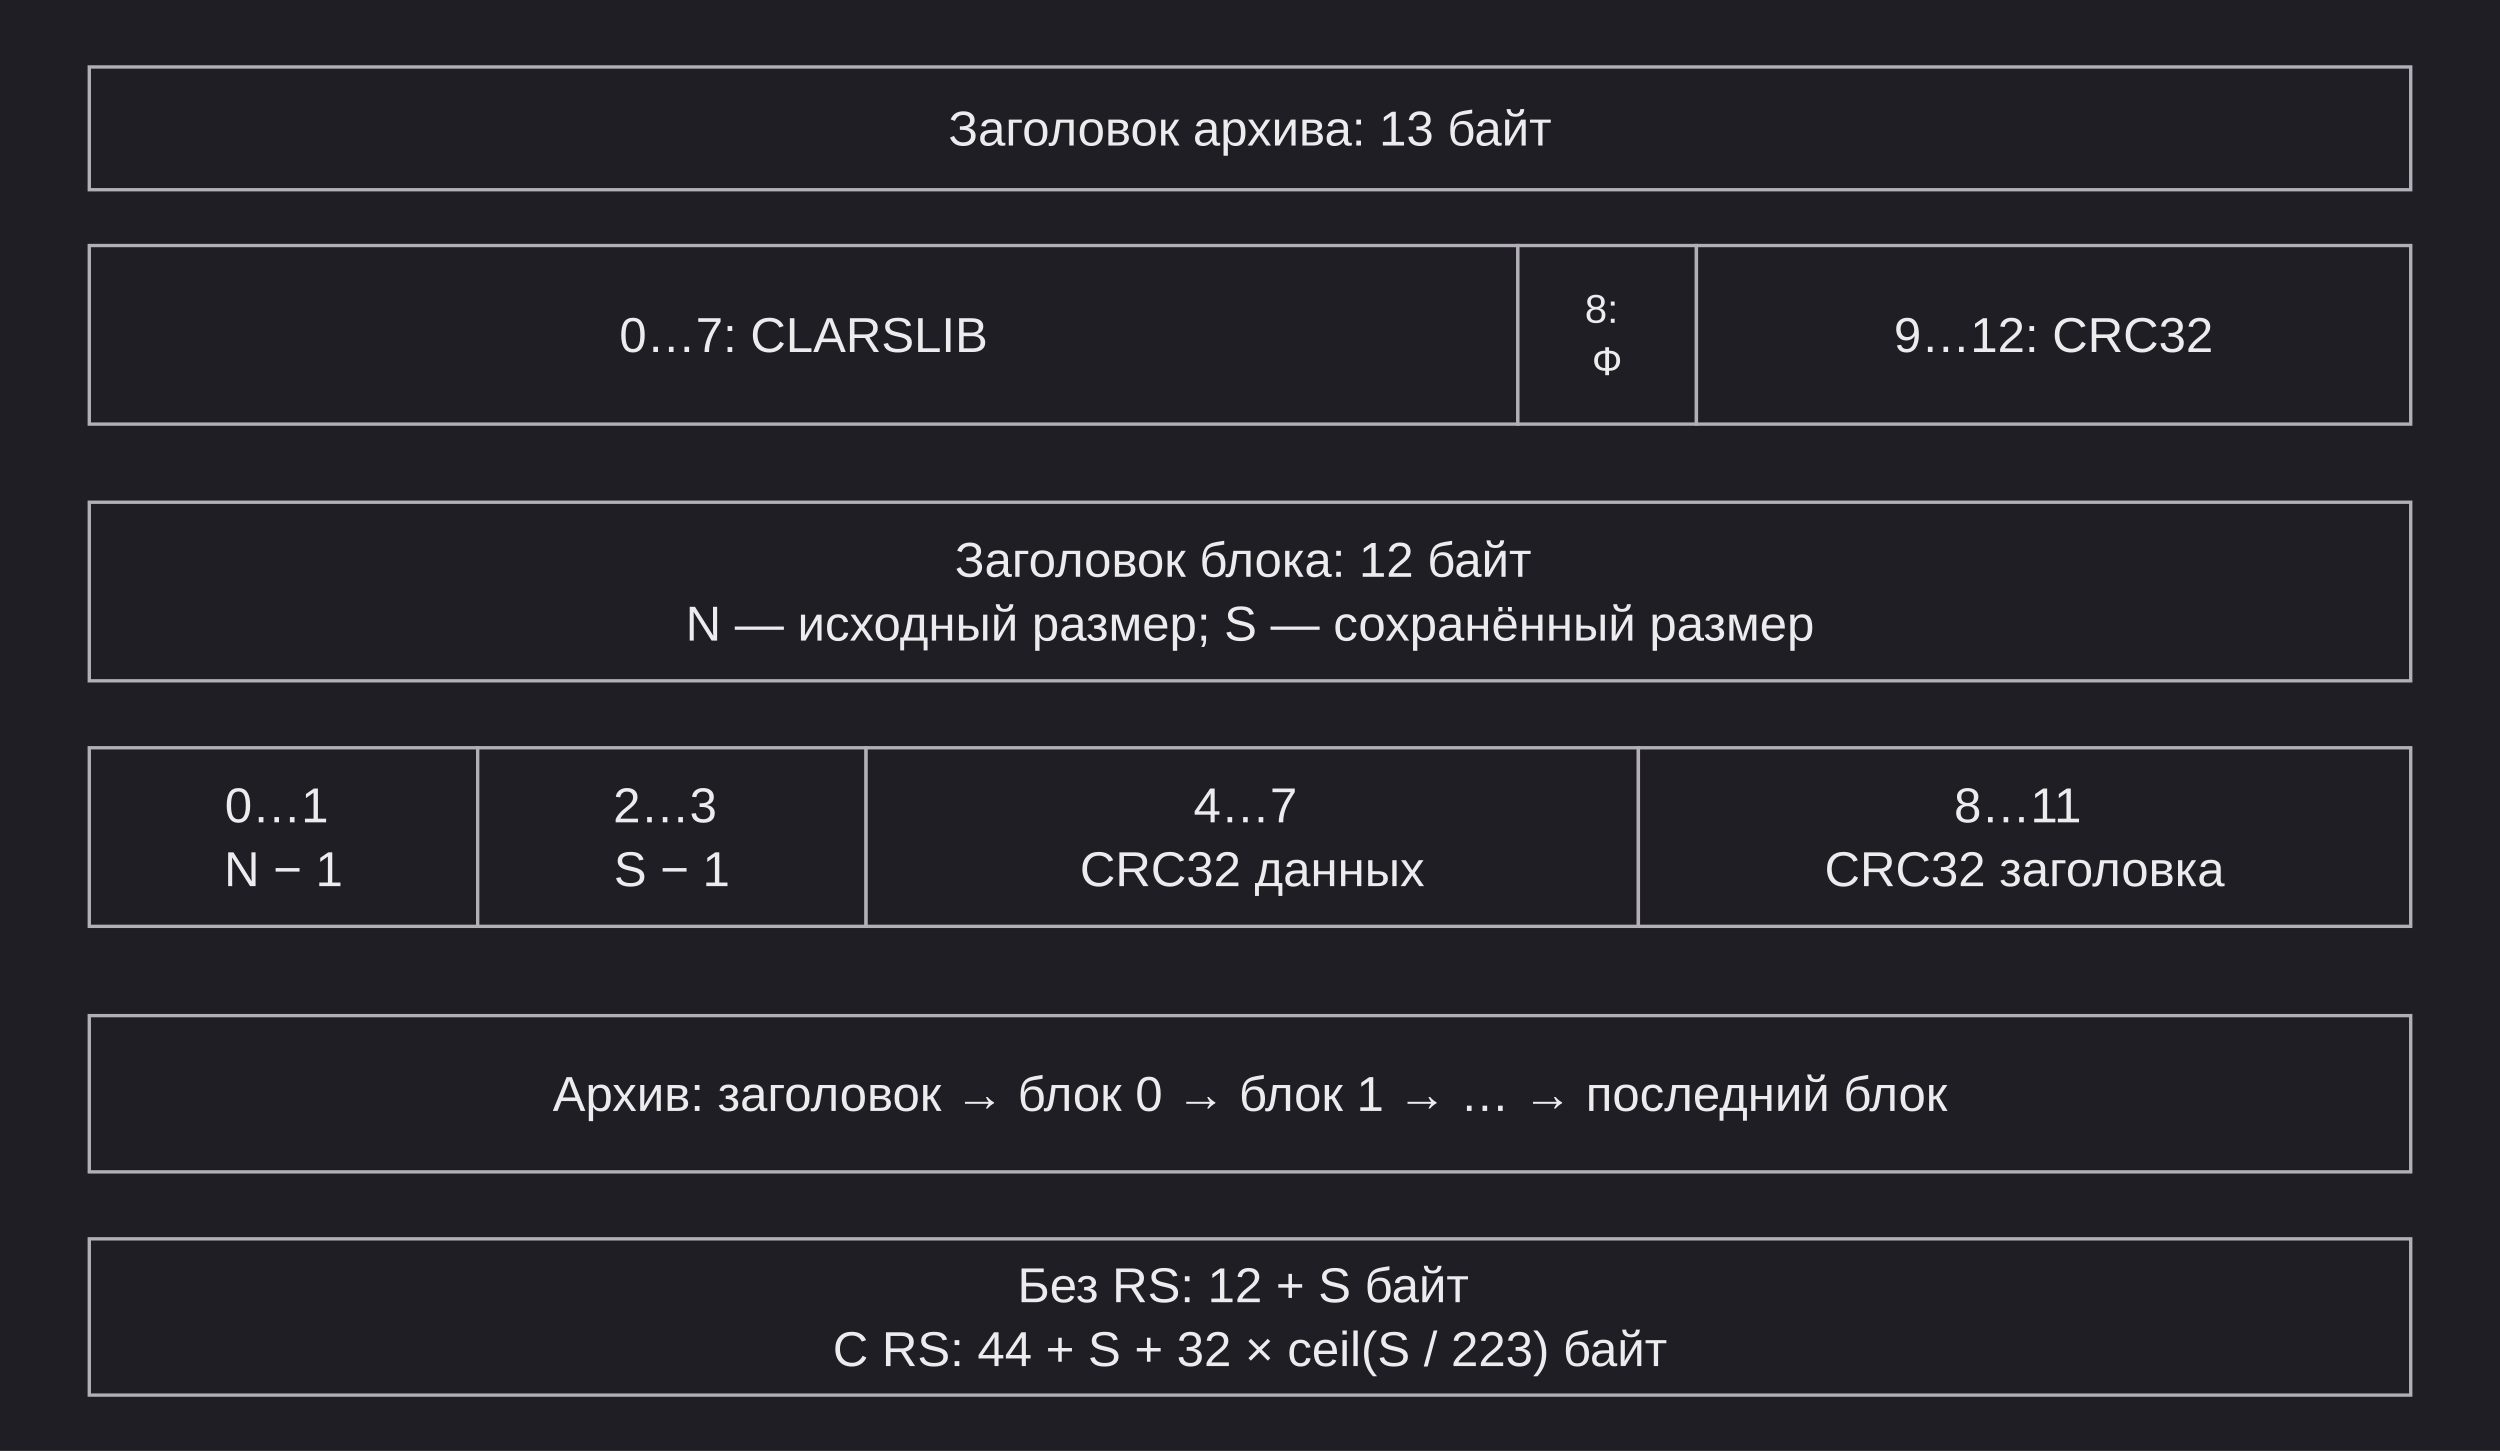
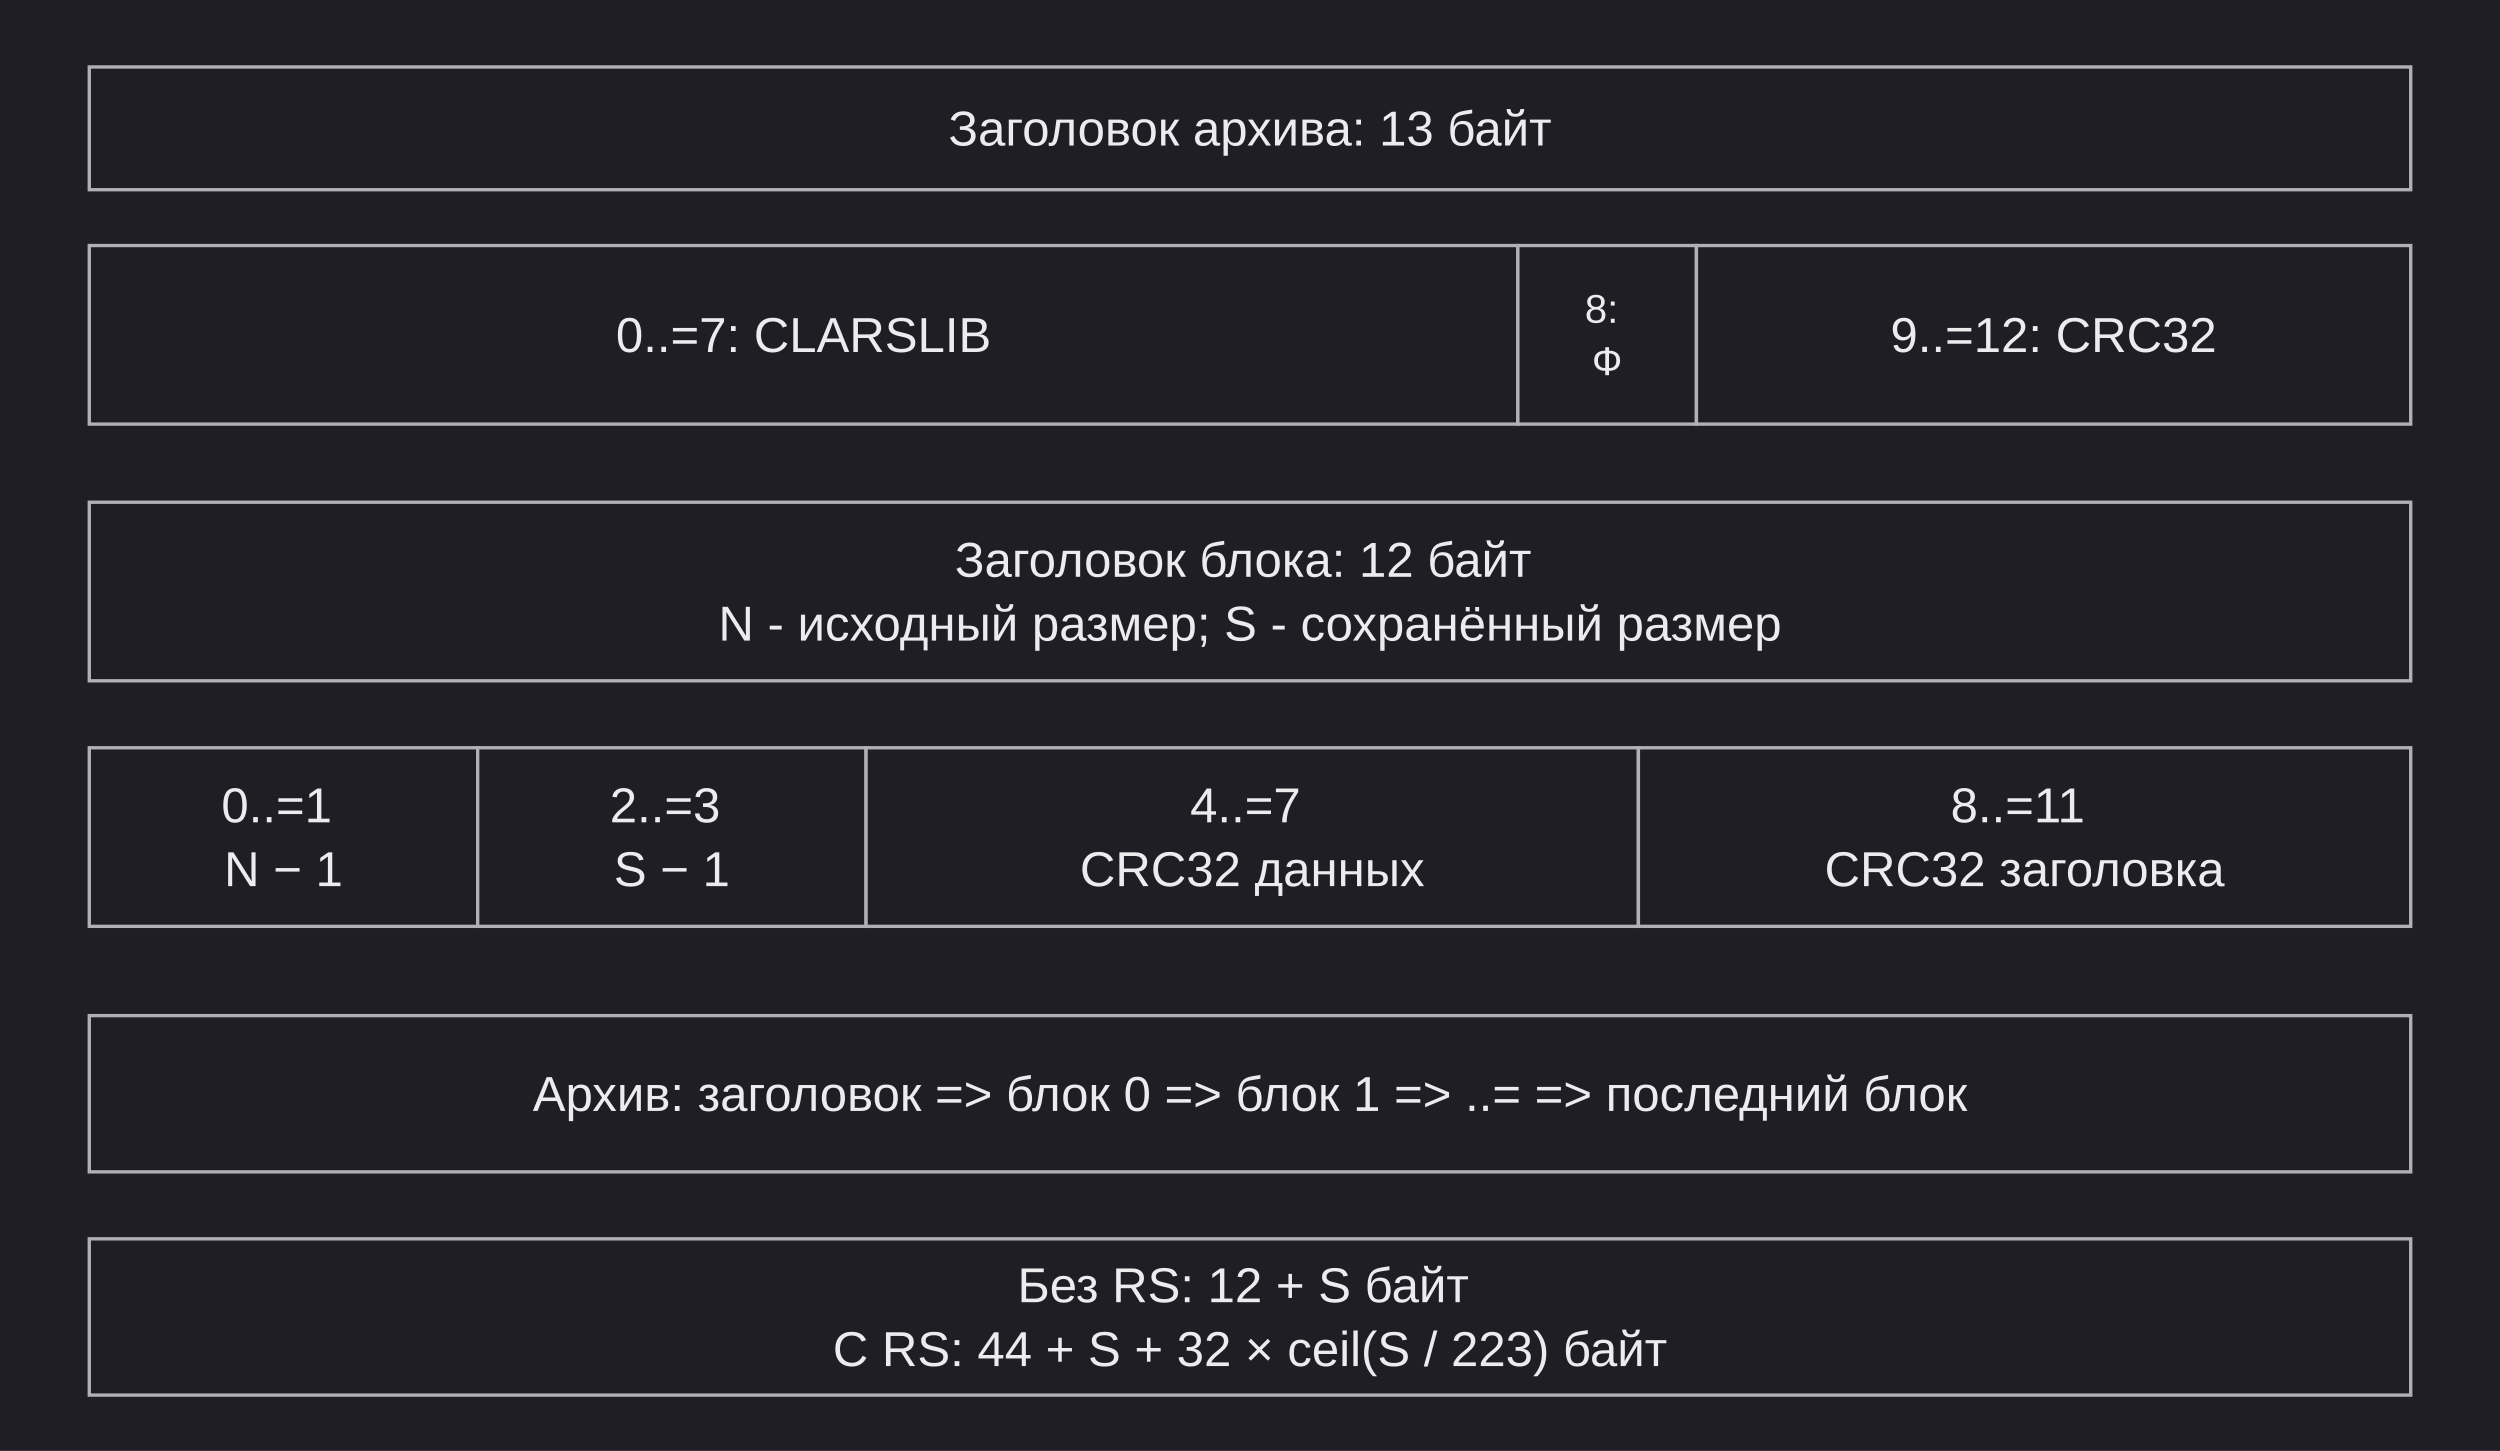
<svg xmlns="http://www.w3.org/2000/svg" width="1120" height="650" viewBox="0 0 1120 650">
  <defs>
    <marker id="arrow" viewBox="0 0 10 10" refX="9" refY="5" markerWidth="8" markerHeight="8" orient="auto">
      <path d="M0 0 L10 5 L0 10 Z" fill="#b3afb9" />
    </marker>
  </defs>
  <rect width="100%" height="100%" fill="#1f1e24" />
  <rect x="40" y="30" width="1040" height="55" rx="0" fill="#1f1e24" stroke="#b3afb9" stroke-width="1.5" />
  <text x="560.0" y="65.2" text-anchor="middle" font-family="Arial,sans-serif" font-size="22" fill="#ececef">
    <tspan x="560.0" dy="0">Заголовок архива: 13 байт</tspan>
  </text>
  <rect x="40" y="110" width="640" height="80" rx="0" fill="#1f1e24" stroke="#b3afb9" stroke-width="1.5" />
  <text x="360.0" y="157.7" text-anchor="middle" font-family="Arial,sans-serif" font-size="22" fill="#ececef">
-     <tspan x="360.0" dy="0">0…7: CLARSLIB</tspan>
+     <tspan x="360.0" dy="0">0..=7: CLARSLIB</tspan>
  </text>
  <rect x="680" y="110" width="80" height="80" rx="0" fill="#1f1e24" stroke="#b3afb9" stroke-width="1.5" />
  <text x="720.0" y="144.6" text-anchor="middle" font-family="Arial,sans-serif" font-size="18" fill="#ececef">
    <tspan x="720.0" dy="0">8:</tspan>
    <tspan x="720.0" dy="23.4">Ф</tspan>
  </text>
  <rect x="760" y="110" width="320" height="80" rx="0" fill="#1f1e24" stroke="#b3afb9" stroke-width="1.5" />
  <text x="920.0" y="157.7" text-anchor="middle" font-family="Arial,sans-serif" font-size="22" fill="#ececef">
-     <tspan x="920.0" dy="0">9…12: CRC32</tspan>
+     <tspan x="920.0" dy="0">9..=12: CRC32</tspan>
  </text>
  <rect x="40" y="225" width="1040" height="80" rx="0" fill="#1f1e24" stroke="#b3afb9" stroke-width="1.5" />
  <text x="560.0" y="258.4" text-anchor="middle" font-family="Arial,sans-serif" font-size="22" fill="#ececef">
    <tspan x="560.0" dy="0">Заголовок блока: 12 байт</tspan>
-     <tspan x="560.0" dy="28.6">N — исходный размер; S — сохранённый размер</tspan>
+     <tspan x="560.0" dy="28.6">N - исходный размер; S - сохранённый размер</tspan>
  </text>
  <rect x="40" y="335" width="174" height="80" rx="0" fill="#1f1e24" stroke="#b3afb9" stroke-width="1.5" />
  <text x="127.0" y="368.4" text-anchor="middle" font-family="Arial,sans-serif" font-size="22" fill="#ececef">
-     <tspan x="127.0" dy="0">0…1</tspan>
+     <tspan x="127.0" dy="0">0..=1</tspan>
    <tspan x="127.0" dy="28.6">N − 1</tspan>
  </text>
  <rect x="214" y="335" width="174" height="80" rx="0" fill="#1f1e24" stroke="#b3afb9" stroke-width="1.5" />
  <text x="301.0" y="368.4" text-anchor="middle" font-family="Arial,sans-serif" font-size="22" fill="#ececef">
-     <tspan x="301.0" dy="0">2…3</tspan>
+     <tspan x="301.0" dy="0">2..=3</tspan>
    <tspan x="301.0" dy="28.6">S − 1</tspan>
  </text>
  <rect x="388" y="335" width="346" height="80" rx="0" fill="#1f1e24" stroke="#b3afb9" stroke-width="1.5" />
  <text x="561.0" y="368.4" text-anchor="middle" font-family="Arial,sans-serif" font-size="22" fill="#ececef">
-     <tspan x="561.0" dy="0">4…7</tspan>
+     <tspan x="561.0" dy="0">4..=7</tspan>
    <tspan x="561.0" dy="28.6">CRC32 данных</tspan>
  </text>
  <rect x="734" y="335" width="346" height="80" rx="0" fill="#1f1e24" stroke="#b3afb9" stroke-width="1.5" />
  <text x="907.0" y="368.4" text-anchor="middle" font-family="Arial,sans-serif" font-size="22" fill="#ececef">
-     <tspan x="907.0" dy="0">8…11</tspan>
+     <tspan x="907.0" dy="0">8..=11</tspan>
    <tspan x="907.0" dy="28.6">CRC32 заголовка</tspan>
  </text>
  <rect x="40" y="455" width="1040" height="70" rx="0" fill="#1f1e24" stroke="#b3afb9" stroke-width="1.5" />
  <text x="560.0" y="497.7" text-anchor="middle" font-family="Arial,sans-serif" font-size="22" fill="#ececef">
-     <tspan x="560.0" dy="0">Архив: заголовок → блок 0 → блок 1 → … → последний блок</tspan>
+     <tspan x="560.0" dy="0">Архив: заголовок =&gt; блок 0 =&gt; блок 1 =&gt; ..= =&gt; последний блок</tspan>
  </text>
  <rect x="40" y="555" width="1040" height="70" rx="0" fill="#1f1e24" stroke="#b3afb9" stroke-width="1.5" />
  <text x="560.0" y="583.4" text-anchor="middle" font-family="Arial,sans-serif" font-size="22" fill="#ececef">
    <tspan x="560.0" dy="0">Без RS: 12 + S байт</tspan>
    <tspan x="560.0" dy="28.6">С RS: 44 + S + 32 × ceil(S / 223) байт</tspan>
  </text>
</svg>
